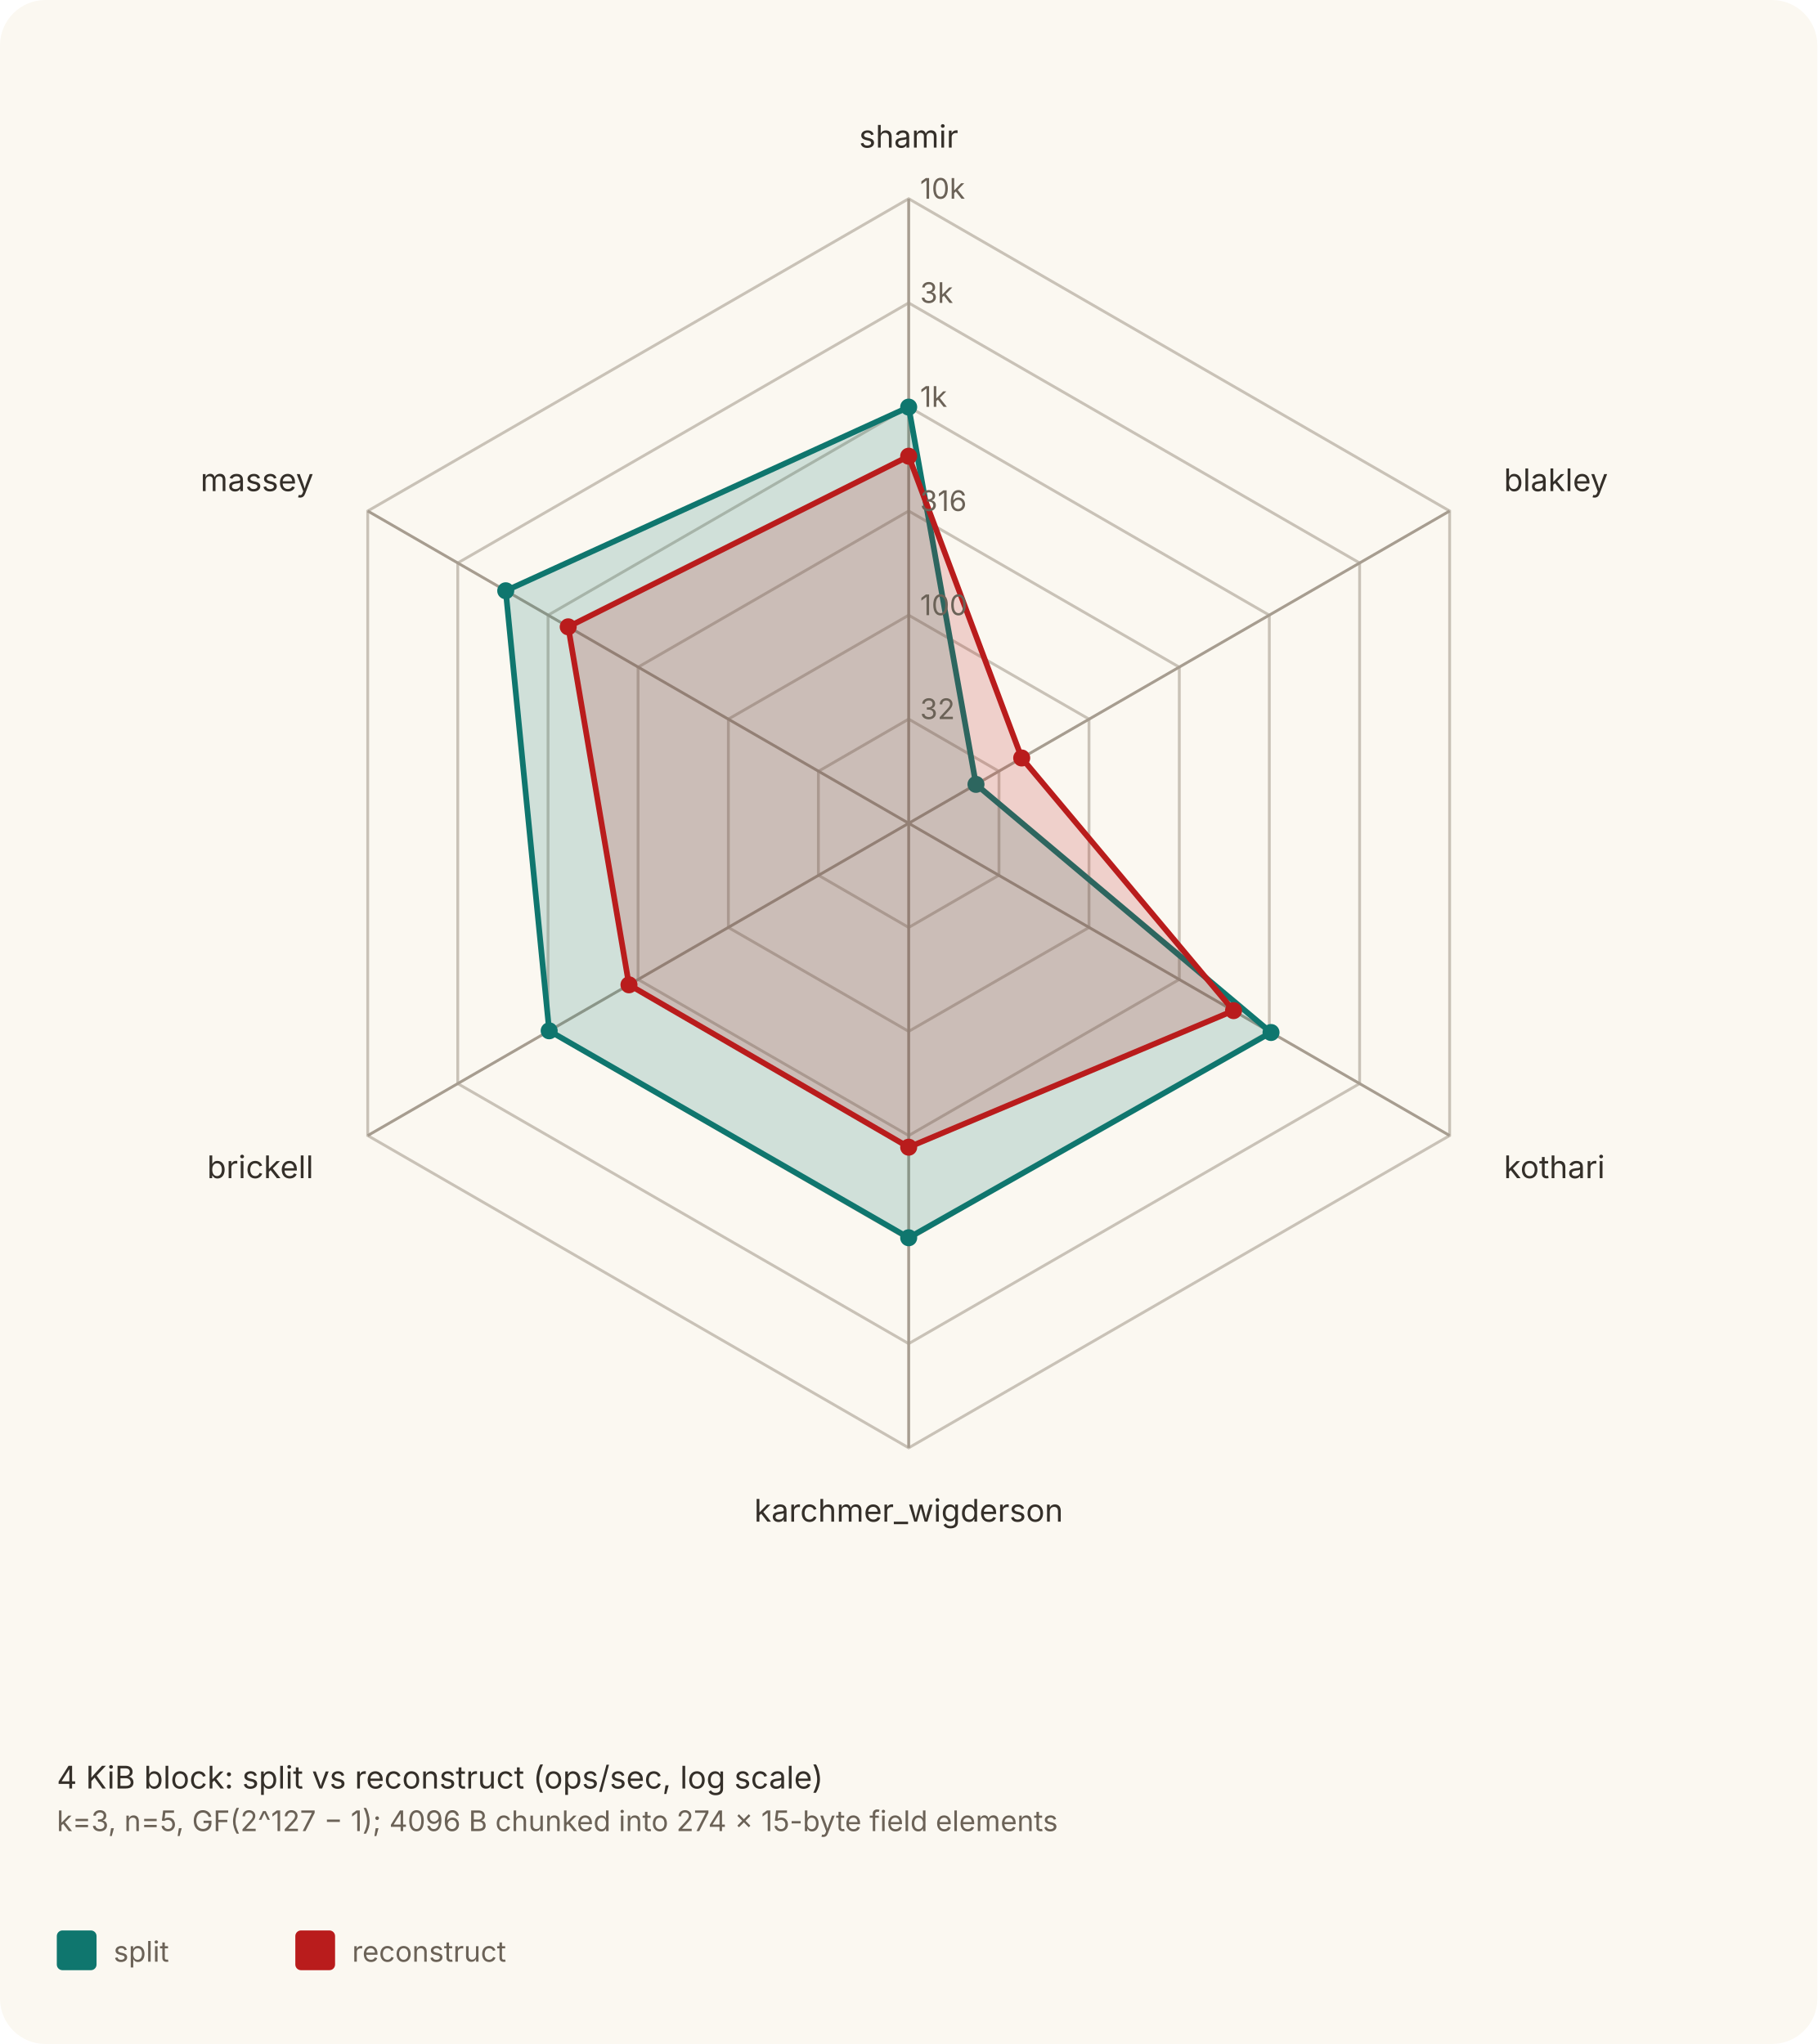
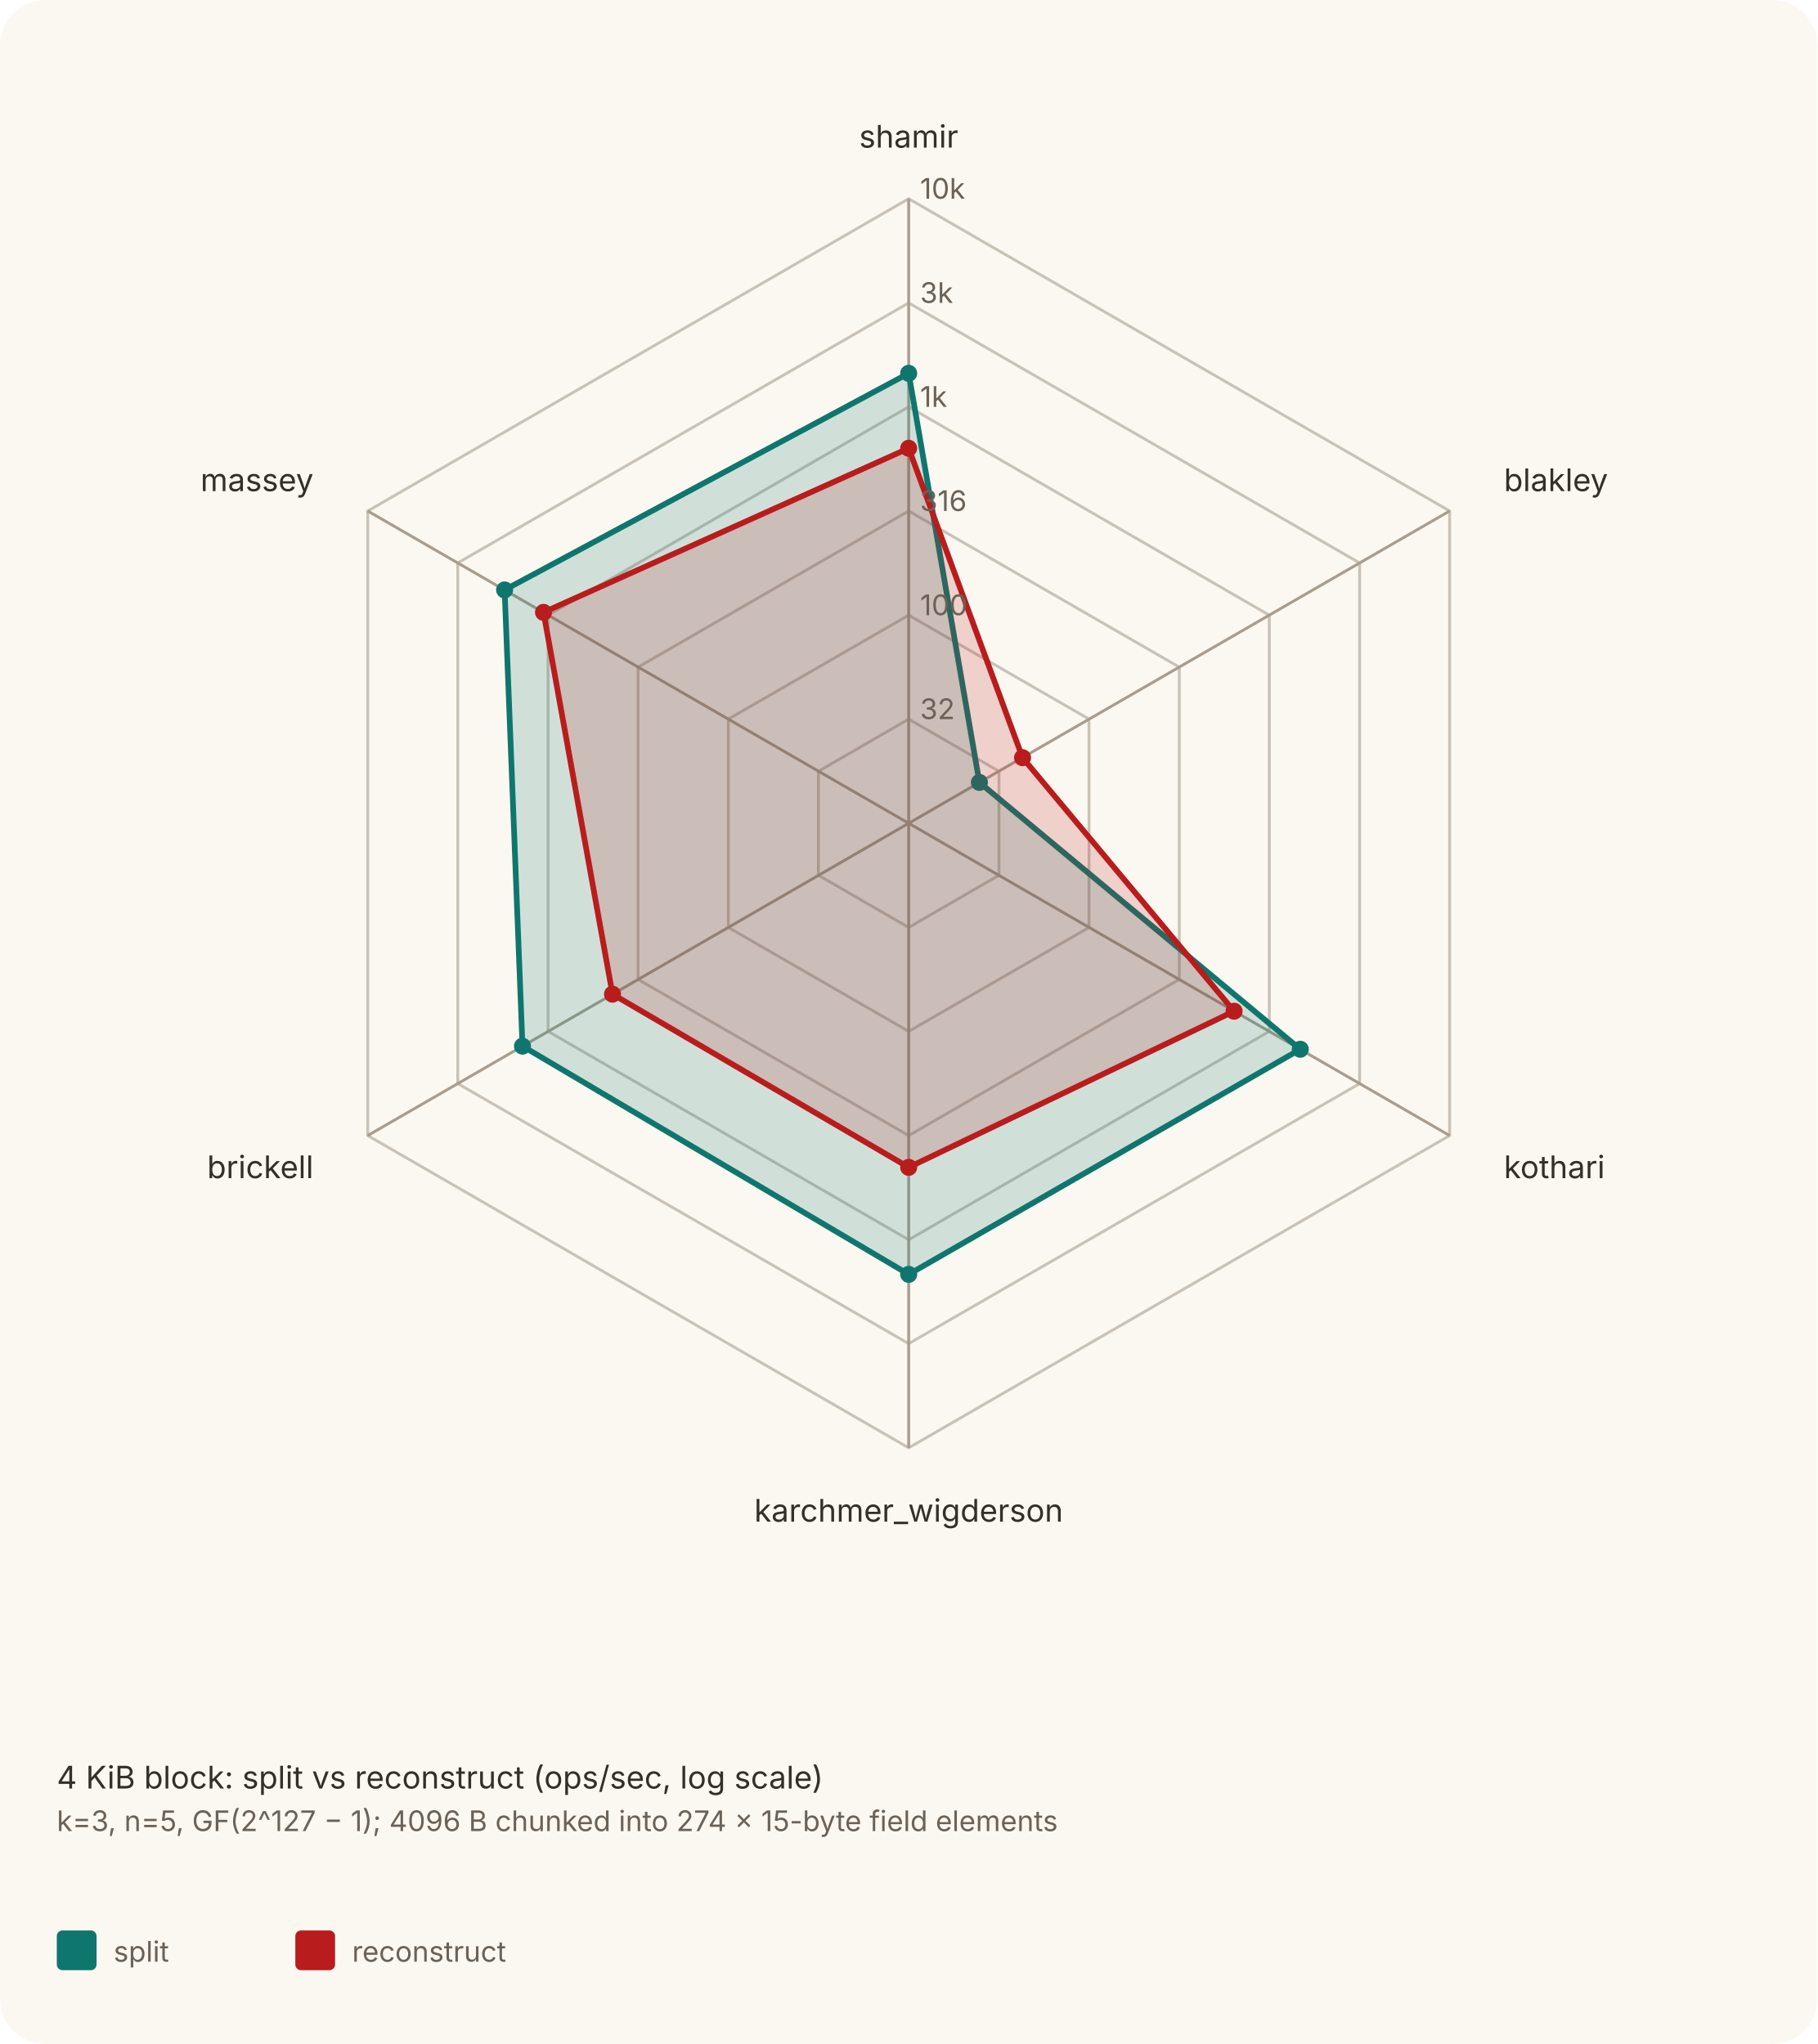
<svg xmlns="http://www.w3.org/2000/svg" width="640" height="720" viewBox="0 0 640 720" role="img" aria-labelledby="title desc">
  <style>
    .bg { fill: #fbf8f1; }
    .grid { fill: none; stroke: #c9c2b7; stroke-width: 1; }
    .axis { stroke: #a79d90; stroke-width: 1; }
    .label { fill: #342f29; font: 11px ui-sans-serif, -apple-system, BlinkMacSystemFont, "Segoe UI", sans-serif; }
    .small { fill: #6b6257; font: 10px ui-sans-serif, -apple-system, BlinkMacSystemFont, "Segoe UI", sans-serif; }
  </style>
  <rect class="bg" x="0" y="0" width="640" height="720" rx="16" />
  <polygon class="grid" points="320.0,253.3 351.8,271.7 351.8,308.3 320.0,326.7 288.2,308.3 288.2,271.7" />
  <polygon class="grid" points="320.0,216.7 383.5,253.3 383.5,326.7 320.0,363.3 256.5,326.7 256.5,253.3" />
  <polygon class="grid" points="320.0,180.0 415.3,235.0 415.3,345.0 320.0,400.0 224.7,345.0 224.7,235.0" />
  <polygon class="grid" points="320.0,143.3 447.0,216.7 447.0,363.3 320.0,436.7 193.0,363.3 193.0,216.7" />
  <polygon class="grid" points="320.0,106.7 478.8,198.3 478.8,381.7 320.0,473.3 161.2,381.7 161.2,198.3" />
  <polygon class="grid" points="320.0,70.0 510.5,180.0 510.5,400.0 320.0,510.0 129.5,400.0 129.5,180.0" />
  <line class="axis" x1="320" y1="290" x2="320.0" y2="70.0" />
  <line class="axis" x1="320" y1="290" x2="510.5" y2="180.0" />
  <line class="axis" x1="320" y1="290" x2="510.5" y2="400.0" />
  <line class="axis" x1="320" y1="290" x2="320.0" y2="510.0" />
  <line class="axis" x1="320" y1="290" x2="129.5" y2="400.0" />
  <line class="axis" x1="320" y1="290" x2="129.5" y2="180.0" />
-   <polygon points="320.0,143.4 343.7,276.3 447.6,363.7 320.0,436.0 193.4,363.1 178.1,208.1" fill="#0f766e" fill-opacity="0.18" stroke="#0f766e" stroke-width="2" />
-   <circle cx="320.0" cy="143.4" r="3" fill="#0f766e" />
-   <circle cx="343.7" cy="276.3" r="3" fill="#0f766e" />
-   <circle cx="447.6" cy="363.7" r="3" fill="#0f766e" />
-   <circle cx="320.0" cy="436.0" r="3" fill="#0f766e" />
-   <circle cx="193.4" cy="363.1" r="3" fill="#0f766e" />
-   <circle cx="178.1" cy="208.1" r="3" fill="#0f766e" />
-   <polygon points="320.0,160.7 359.8,267.0 434.4,356.0 320.0,404.1 221.5,346.9 200.1,220.8" fill="#b91c1c" fill-opacity="0.18" stroke="#b91c1c" stroke-width="2" />
-   <circle cx="320.0" cy="160.7" r="3" fill="#b91c1c" />
-   <circle cx="359.8" cy="267.0" r="3" fill="#b91c1c" />
-   <circle cx="434.4" cy="356.0" r="3" fill="#b91c1c" />
-   <circle cx="320.0" cy="404.1" r="3" fill="#b91c1c" />
-   <circle cx="221.5" cy="346.9" r="3" fill="#b91c1c" />
-   <circle cx="200.1" cy="220.8" r="3" fill="#b91c1c" />
+   <polygon points="320.0,131.5 344.9,275.6 457.9,369.6 320.0,448.9 184.0,368.5 177.7,207.8" fill="#0f766e" fill-opacity="0.18" stroke="#0f766e" stroke-width="2" />
+   <circle cx="320.0" cy="131.5" r="3" fill="#0f766e" />
+   <circle cx="344.9" cy="275.6" r="3" fill="#0f766e" />
+   <circle cx="457.9" cy="369.6" r="3" fill="#0f766e" />
+   <circle cx="320.0" cy="448.9" r="3" fill="#0f766e" />
+   <circle cx="184.0" cy="368.5" r="3" fill="#0f766e" />
+   <circle cx="177.7" cy="207.8" r="3" fill="#0f766e" />
+   <polygon points="320.0,157.9 360.1,266.9 434.6,356.2 320.0,411.2 215.7,350.2 191.4,215.7" fill="#b91c1c" fill-opacity="0.18" stroke="#b91c1c" stroke-width="2" />
+   <circle cx="320.0" cy="157.9" r="3" fill="#b91c1c" />
+   <circle cx="360.1" cy="266.9" r="3" fill="#b91c1c" />
+   <circle cx="434.6" cy="356.2" r="3" fill="#b91c1c" />
+   <circle cx="320.0" cy="411.2" r="3" fill="#b91c1c" />
+   <circle cx="215.7" cy="350.2" r="3" fill="#b91c1c" />
+   <circle cx="191.4" cy="215.7" r="3" fill="#b91c1c" />
  <text class="label" x="320.0" y="52.0" text-anchor="middle">shamir</text>
  <text class="label" x="529.6" y="173.0" text-anchor="start">blakley</text>
  <text class="label" x="529.6" y="415.0" text-anchor="start">kothari</text>
  <text class="label" x="320.0" y="536.0" text-anchor="middle">karchmer_wigderson</text>
  <text class="label" x="110.4" y="415.0" text-anchor="end">brickell</text>
  <text class="label" x="110.4" y="173.0" text-anchor="end">massey</text>
  <text class="small" x="324.0" y="253.3">32</text>
  <text class="small" x="324.0" y="216.7">100</text>
  <text class="small" x="324.0" y="180.0">316</text>
  <text class="small" x="324.0" y="143.3">1k</text>
  <text class="small" x="324.0" y="106.7">3k</text>
  <text class="small" x="324.0" y="70.0">10k</text>
  <text class="label" x="20" y="630" font-weight="bold">4 KiB block: split vs reconstruct (ops/sec, log scale)</text>
  <text class="small" x="20" y="645">k=3, n=5, GF(2^127 − 1); 4096 B chunked into 274 × 15-byte field elements</text>
  <rect x="20.0" y="680.0" width="14" height="14" fill="#0f766e" rx="2" />
  <text class="small" x="40.0" y="691.0">split</text>
  <rect x="104.0" y="680.0" width="14" height="14" fill="#b91c1c" rx="2" />
  <text class="small" x="124.0" y="691.0">reconstruct</text>
</svg>
